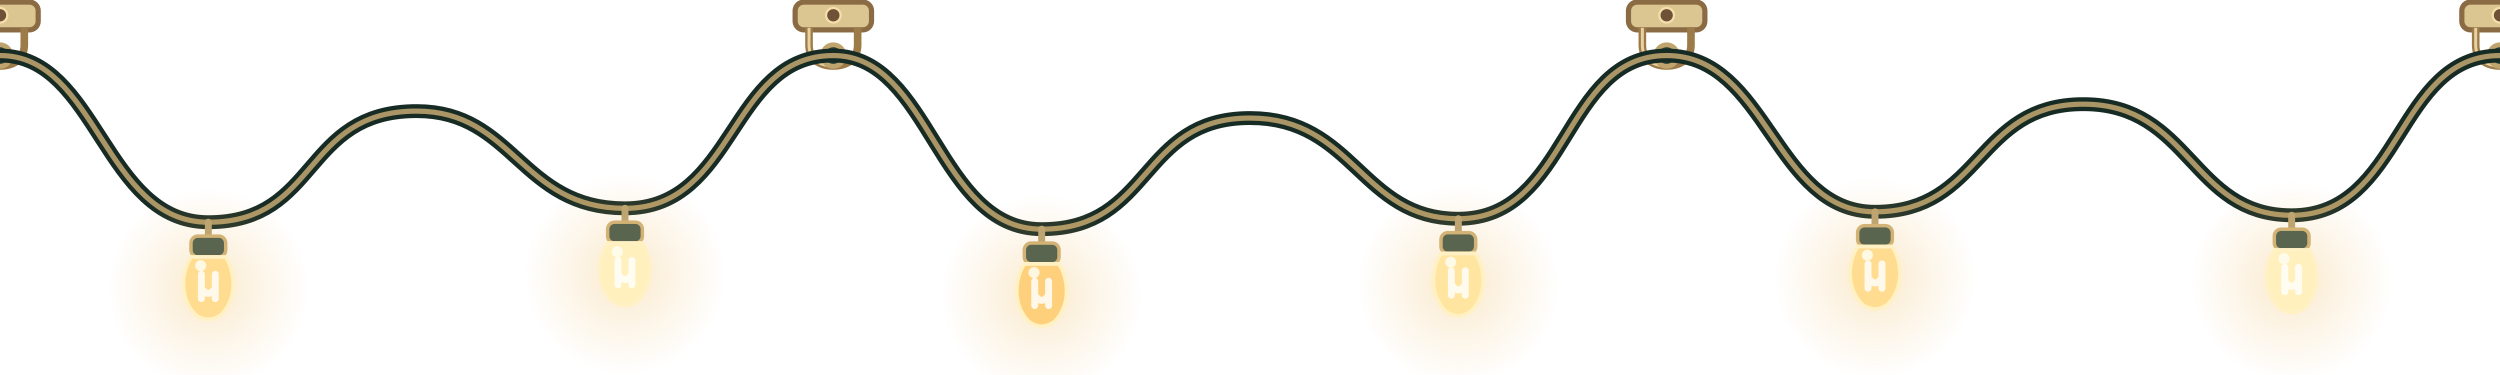
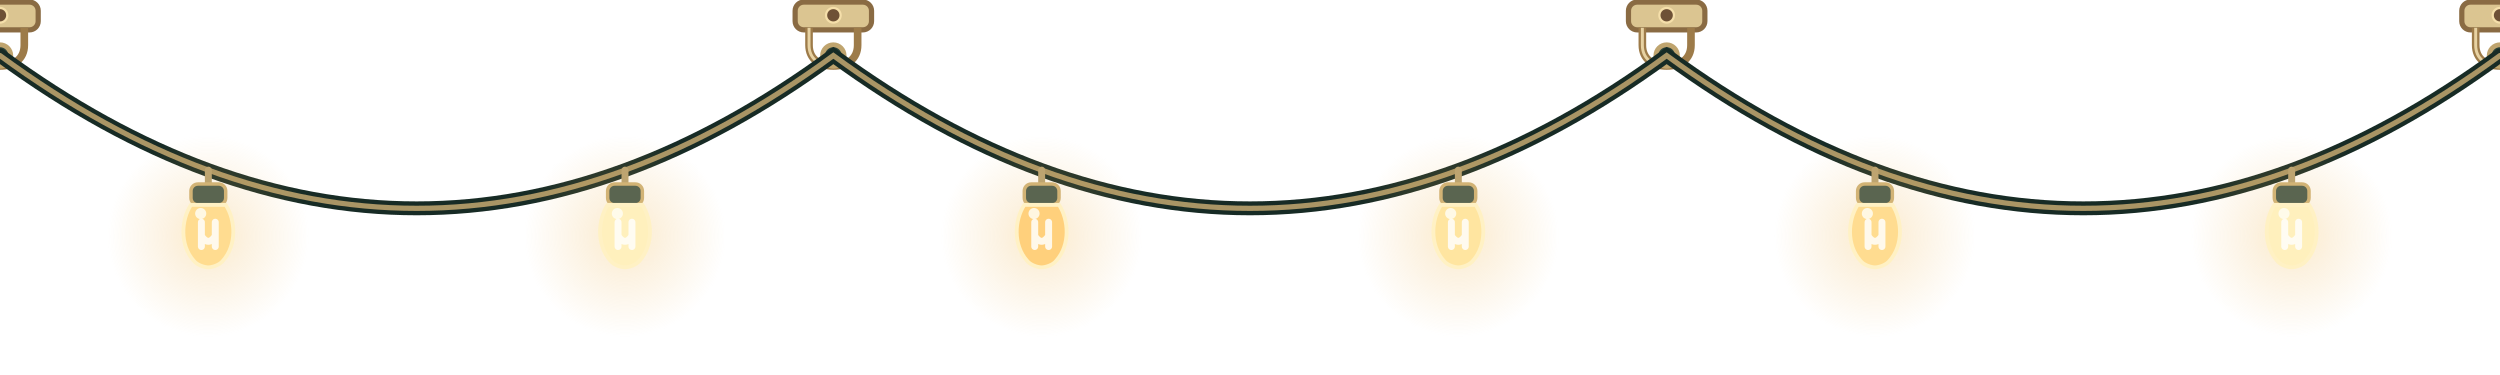
<svg xmlns="http://www.w3.org/2000/svg" width="720" height="108" viewBox="0 0 720 108" fill="none" role="presentation">
  <defs>
    <radialGradient id="warm-halo">
      <stop offset="0" stop-color="#ffe3a0" stop-opacity=".85" />
      <stop offset=".38" stop-color="#efb85b" stop-opacity=".37" />
      <stop offset="1" stop-color="#efb85b" stop-opacity="0" />
    </radialGradient>
  </defs>
  <g data-anchor="1" transform="translate(0 0)">
    <rect x="-11" y="0.6" width="22" height="8" rx="2.5" fill="#dbc591" stroke="#8a6b43" stroke-width="1.5" />
    <path d="M-7 8v5c0 4 3 6 7 6s7-2 7-6V8" fill="none" stroke="#9d7b49" stroke-width="2.2" />
    <path d="M-7 8v5c0 4 3 6 7 6" fill="none" stroke="#efdbac" stroke-width=".85" opacity=".9" />
    <circle cx="0" cy="4.4" r="2.1" fill="#6e5136" stroke="#f5dfaa" stroke-width=".65" />
    <circle cx="0" cy="16" r="3.1" fill="#294037" stroke="#bfa46e" stroke-width="1.4" />
  </g>
  <g data-anchor="2" transform="translate(240 0)">
    <rect x="-11" y="0.6" width="22" height="8" rx="2.5" fill="#dbc591" stroke="#8a6b43" stroke-width="1.5" />
    <path d="M-7 8v5c0 4 3 6 7 6s7-2 7-6V8" fill="none" stroke="#9d7b49" stroke-width="2.2" />
    <path d="M-7 8v5c0 4 3 6 7 6" fill="none" stroke="#efdbac" stroke-width=".85" opacity=".9" />
    <circle cx="0" cy="4.4" r="2.1" fill="#6e5136" stroke="#f5dfaa" stroke-width=".65" />
    <circle cx="0" cy="16" r="3.1" fill="#294037" stroke="#bfa46e" stroke-width="1.4" />
  </g>
  <g data-anchor="3" transform="translate(480 0)">
    <rect x="-11" y="0.6" width="22" height="8" rx="2.5" fill="#dbc591" stroke="#8a6b43" stroke-width="1.5" />
    <path d="M-7 8v5c0 4 3 6 7 6s7-2 7-6V8" fill="none" stroke="#9d7b49" stroke-width="2.2" />
    <path d="M-7 8v5c0 4 3 6 7 6" fill="none" stroke="#efdbac" stroke-width=".85" opacity=".9" />
    <circle cx="0" cy="4.4" r="2.1" fill="#6e5136" stroke="#f5dfaa" stroke-width=".65" />
    <circle cx="0" cy="16" r="3.1" fill="#294037" stroke="#bfa46e" stroke-width="1.4" />
  </g>
  <g data-anchor="4" transform="translate(720 0)">
    <rect x="-11" y="0.6" width="22" height="8" rx="2.5" fill="#dbc591" stroke="#8a6b43" stroke-width="1.5" />
    <path d="M-7 8v5c0 4 3 6 7 6s7-2 7-6V8" fill="none" stroke="#9d7b49" stroke-width="2.2" />
    <path d="M-7 8v5c0 4 3 6 7 6" fill="none" stroke="#efdbac" stroke-width=".85" opacity=".9" />
    <circle cx="0" cy="4.4" r="2.1" fill="#6e5136" stroke="#f5dfaa" stroke-width=".65" />
    <circle cx="0" cy="16" r="3.1" fill="#294037" stroke="#bfa46e" stroke-width="1.4" />
  </g>
-   <path d="M0 16 C28 16 30 64 60 64 C92 64 87 32 120 32 C148 32 150 60 180 60 C212 60 210 16 240 16 C268 16 270 66 300 66 C332 66 328 34 360 34 C390 34 392 63 420 63 C452 63 450 16 480 16 C509 16 511 61 540 61 C571 61 569 30 600 30 C631 30 631 62 660 62 C692 62 690 16 720 16" stroke="#172b25" stroke-width="4" stroke-linecap="round" />
-   <path d="M0 16 C28 16 30 64 60 64 C92 64 87 32 120 32 C148 32 150 60 180 60 C212 60 210 16 240 16 C268 16 270 66 300 66 C332 66 328 34 360 34 C390 34 392 63 420 63 C452 63 450 16 480 16 C509 16 511 61 540 61 C571 61 569 30 600 30 C631 30 631 62 660 62 C692 62 690 16 720 16" stroke="#bfa46e" stroke-width="1.5" stroke-linecap="round" opacity=".87" />
-   <g class="lamp" data-led="01" transform="translate(60 64)" style="--led-duration:3.8s;--led-delay:-1.3s">
+   <path d="M0 16 Q120 104 240 16 Q360 104 480 16 Q600 104 720 16" stroke="#172b25" stroke-width="4" stroke-linecap="round" />
+   <path d="M0 16 Q120 104 240 16 Q360 104 480 16 Q600 104 720 16" stroke="#bfa46e" stroke-width="1.5" stroke-linecap="round" opacity=".87" />
+   <g class="lamp" data-led="01" transform="translate(60 49)" style="--led-duration:3.8s;--led-delay:-1.3s">
    <circle class="lamp__aura" cx="0" cy="19" r="29" fill="url(#warm-halo)" opacity=".5" />
    <path d="M0 0v5" stroke="#bda470" stroke-width="2" stroke-linecap="round" />
    <rect x="-5" y="4" width="10" height="6" rx="2" fill="#5a6550" stroke="#d2b375" stroke-width="1" />
    <path class="lamp__glass" d="M-5 10c-2.8 4.3-3.3 11.5.8 16.1C-3.2 27.4-1 28 0 28s3.2-.6 4.2-1.9C8.3 21.5 7.8 14.3 5 10Z" fill="#ffdc90" stroke="#fff1c4" stroke-width="1.1" />
    <path class="lamp__filament" d="M-2 15v7M2 15v7M-2 19Q0 22 2 19" stroke="#fffefa" stroke-width="2" stroke-linecap="round" opacity=".86" />
    <circle cx="-2.2" cy="12.5" r="1.6" fill="#fffdf2" opacity=".85" />
  </g>
-   <g class="lamp" data-led="02" transform="translate(180 60)" style="--led-duration:4.7s;--led-delay:-3.2s">
+   <g class="lamp" data-led="02" transform="translate(180 49)" style="--led-duration:4.7s;--led-delay:-3.2s">
    <circle class="lamp__aura" cx="0" cy="19" r="29" fill="url(#warm-halo)" opacity=".5" />
    <path d="M0 0v5" stroke="#bda470" stroke-width="2" stroke-linecap="round" />
    <rect x="-5" y="4" width="10" height="6" rx="2" fill="#5a6550" stroke="#d2b375" stroke-width="1" />
    <path class="lamp__glass" d="M-5 10c-2.8 4.3-3.3 11.5.8 16.1C-3.2 27.4-1 28 0 28s3.2-.6 4.2-1.9C8.3 21.5 7.8 14.3 5 10Z" fill="#fff0bd" stroke="#fff1c4" stroke-width="1.1" />
    <path class="lamp__filament" d="M-2 15v7M2 15v7M-2 19Q0 22 2 19" stroke="#fffefa" stroke-width="2" stroke-linecap="round" opacity=".86" />
    <circle cx="-2.2" cy="12.5" r="1.6" fill="#fffdf2" opacity=".85" />
  </g>
-   <g class="lamp" data-led="03" transform="translate(300 66)" style="--led-duration:3.3s;--led-delay:-2.1s">
+   <g class="lamp" data-led="03" transform="translate(300 49)" style="--led-duration:3.3s;--led-delay:-2.1s">
    <circle class="lamp__aura" cx="0" cy="19" r="29" fill="url(#warm-halo)" opacity=".5" />
    <path d="M0 0v5" stroke="#bda470" stroke-width="2" stroke-linecap="round" />
    <rect x="-5" y="4" width="10" height="6" rx="2" fill="#5a6550" stroke="#d2b375" stroke-width="1" />
    <path class="lamp__glass" d="M-5 10c-2.8 4.3-3.3 11.5.8 16.1C-3.2 27.4-1 28 0 28s3.2-.6 4.2-1.9C8.3 21.5 7.8 14.3 5 10Z" fill="#ffd07c" stroke="#fff1c4" stroke-width="1.1" />
    <path class="lamp__filament" d="M-2 15v7M2 15v7M-2 19Q0 22 2 19" stroke="#fffefa" stroke-width="2" stroke-linecap="round" opacity=".86" />
    <circle cx="-2.2" cy="12.5" r="1.6" fill="#fffdf2" opacity=".85" />
  </g>
-   <g class="lamp" data-led="04" transform="translate(420 63)" style="--led-duration:4.2s;--led-delay:-0.6s">
+   <g class="lamp" data-led="04" transform="translate(420 49)" style="--led-duration:4.2s;--led-delay:-0.6s">
    <circle class="lamp__aura" cx="0" cy="19" r="29" fill="url(#warm-halo)" opacity=".5" />
    <path d="M0 0v5" stroke="#bda470" stroke-width="2" stroke-linecap="round" />
    <rect x="-5" y="4" width="10" height="6" rx="2" fill="#5a6550" stroke="#d2b375" stroke-width="1" />
    <path class="lamp__glass" d="M-5 10c-2.8 4.3-3.3 11.5.8 16.1C-3.2 27.4-1 28 0 28s3.2-.6 4.2-1.9C8.3 21.5 7.8 14.3 5 10Z" fill="#ffe5a0" stroke="#fff1c4" stroke-width="1.1" />
    <path class="lamp__filament" d="M-2 15v7M2 15v7M-2 19Q0 22 2 19" stroke="#fffefa" stroke-width="2" stroke-linecap="round" opacity=".86" />
    <circle cx="-2.2" cy="12.5" r="1.6" fill="#fffdf2" opacity=".85" />
  </g>
-   <g class="lamp" data-led="05" transform="translate(540 61)" style="--led-duration:3.6s;--led-delay:-2.9s">
+   <g class="lamp" data-led="05" transform="translate(540 49)" style="--led-duration:3.6s;--led-delay:-2.9s">
    <circle class="lamp__aura" cx="0" cy="19" r="29" fill="url(#warm-halo)" opacity=".5" />
    <path d="M0 0v5" stroke="#bda470" stroke-width="2" stroke-linecap="round" />
    <rect x="-5" y="4" width="10" height="6" rx="2" fill="#5a6550" stroke="#d2b375" stroke-width="1" />
    <path class="lamp__glass" d="M-5 10c-2.8 4.3-3.3 11.5.8 16.1C-3.2 27.4-1 28 0 28s3.2-.6 4.2-1.9C8.3 21.5 7.8 14.3 5 10Z" fill="#ffdc90" stroke="#fff1c4" stroke-width="1.1" />
    <path class="lamp__filament" d="M-2 15v7M2 15v7M-2 19Q0 22 2 19" stroke="#fffefa" stroke-width="2" stroke-linecap="round" opacity=".86" />
    <circle cx="-2.2" cy="12.5" r="1.6" fill="#fffdf2" opacity=".85" />
  </g>
-   <g class="lamp" data-led="06" transform="translate(660 62)" style="--led-duration:4.4s;--led-delay:-1.8s">
+   <g class="lamp" data-led="06" transform="translate(660 49)" style="--led-duration:4.4s;--led-delay:-1.8s">
    <circle class="lamp__aura" cx="0" cy="19" r="29" fill="url(#warm-halo)" opacity=".5" />
    <path d="M0 0v5" stroke="#bda470" stroke-width="2" stroke-linecap="round" />
    <rect x="-5" y="4" width="10" height="6" rx="2" fill="#5a6550" stroke="#d2b375" stroke-width="1" />
    <path class="lamp__glass" d="M-5 10c-2.8 4.3-3.3 11.5.8 16.1C-3.2 27.4-1 28 0 28s3.2-.6 4.2-1.9C8.3 21.5 7.8 14.3 5 10Z" fill="#fff0bd" stroke="#fff1c4" stroke-width="1.1" />
    <path class="lamp__filament" d="M-2 15v7M2 15v7M-2 19Q0 22 2 19" stroke="#fffefa" stroke-width="2" stroke-linecap="round" opacity=".86" />
    <circle cx="-2.2" cy="12.5" r="1.6" fill="#fffdf2" opacity=".85" />
  </g>
</svg>
